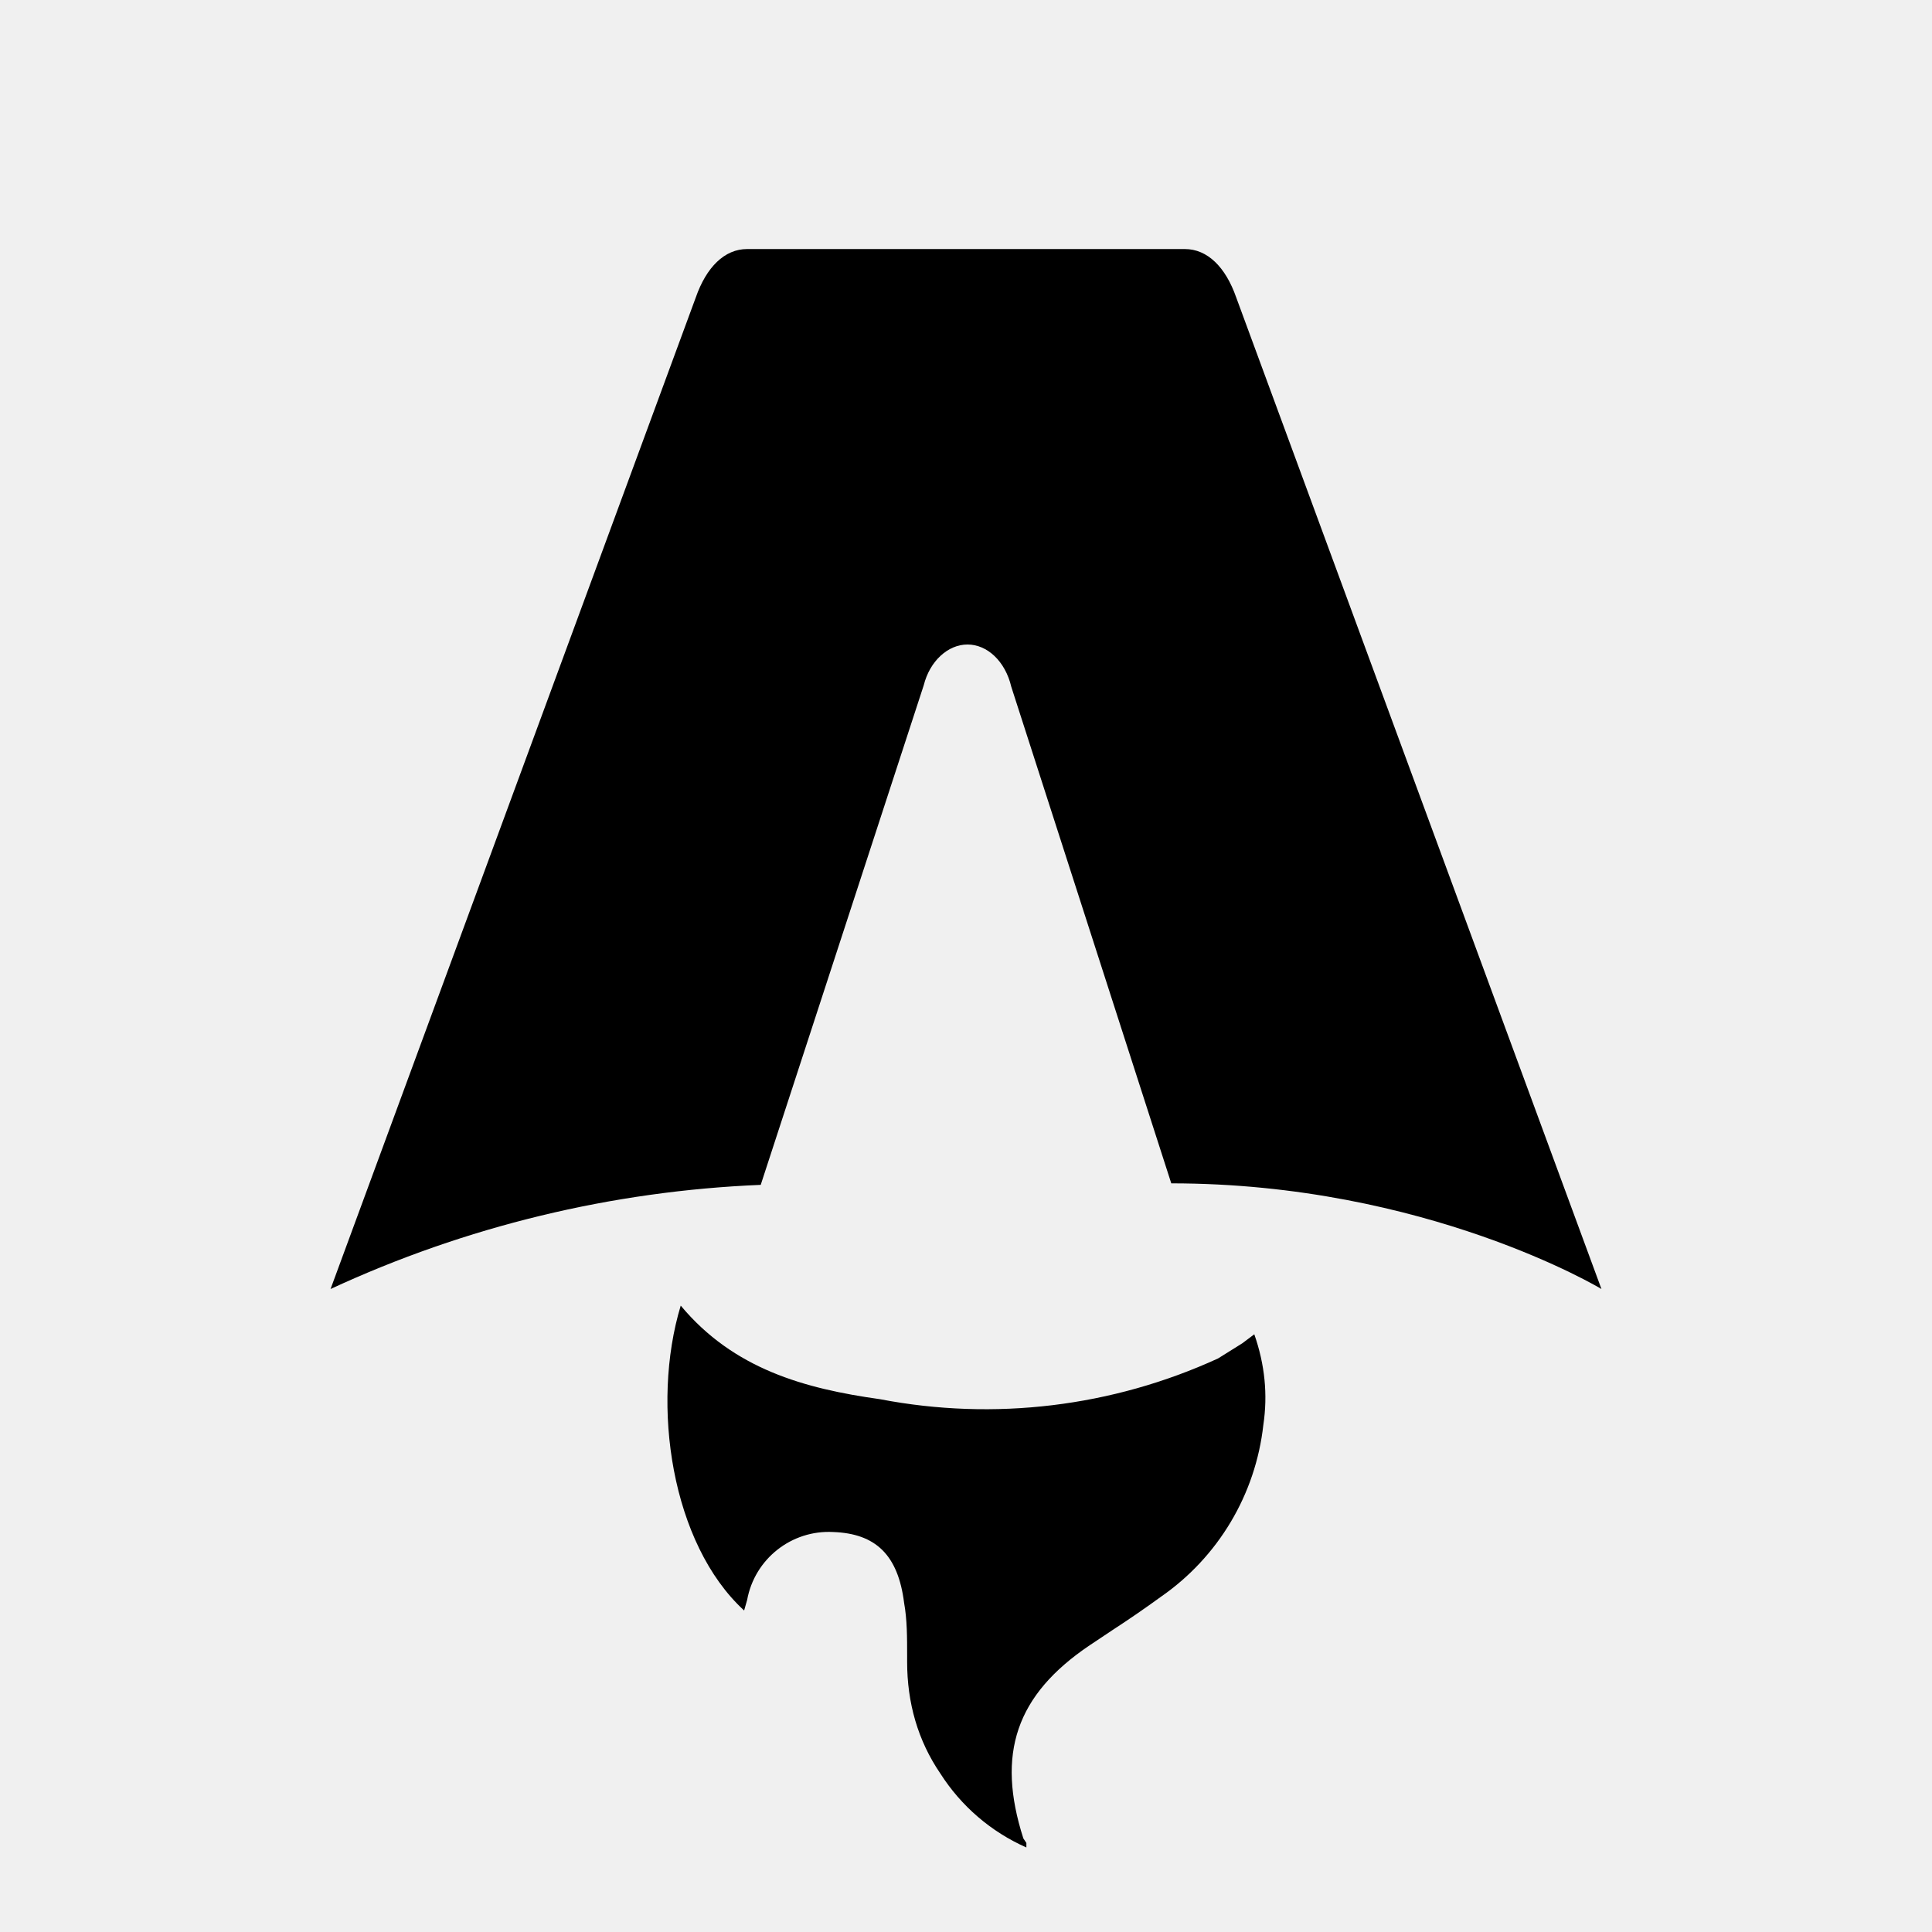
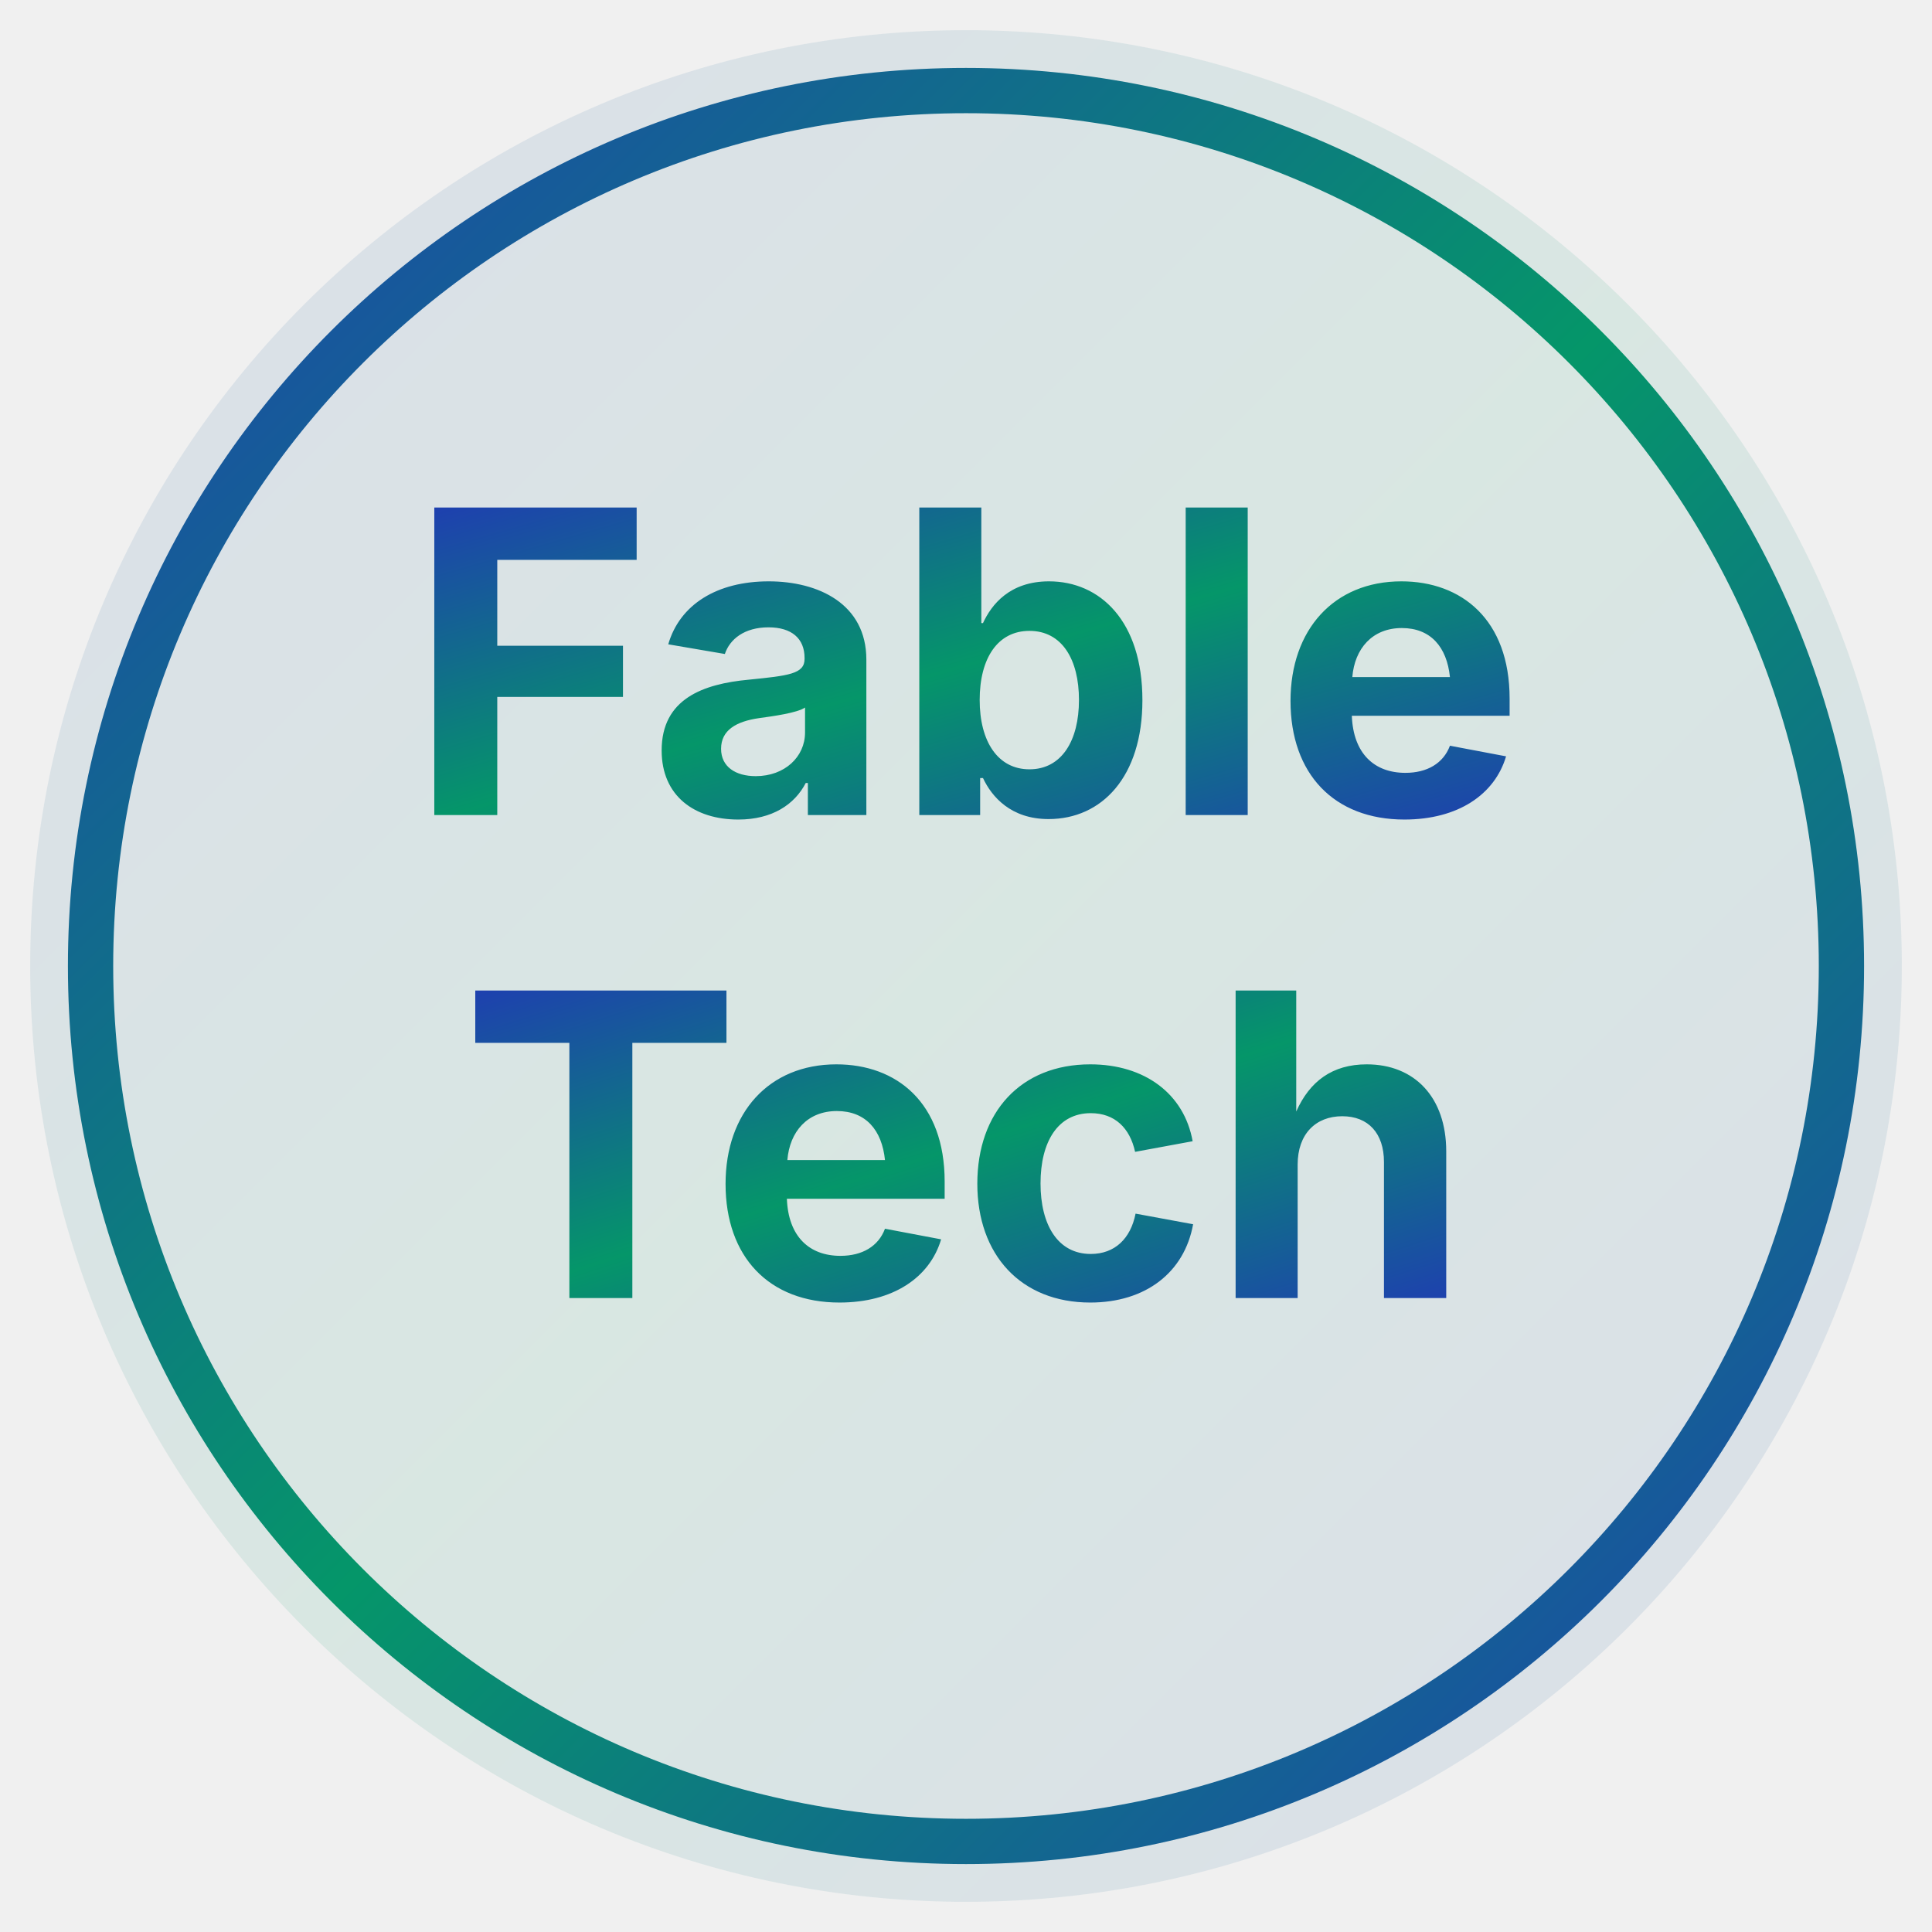
- <svg xmlns="http://www.w3.org/2000/svg" fill="none" viewBox="0 0 128 128">
-   <path d="M50.4 78.5a75.1 75.1 0 0 0-28.5 6.9l24.2-65.7c.7-2 1.9-3.2 3.4-3.2h29c1.5 0 2.7 1.2 3.4 3.2l24.2 65.7s-11.6-7-28.5-7L67 45.5c-.4-1.7-1.6-2.8-2.9-2.8-1.3 0-2.5 1.1-2.9 2.7L50.4 78.5Zm-1.1 28.2Zm-4.2-20.2c-2 6.6-.6 15.8 4.2 20.2a17.5 17.5 0 0 1 .2-.7 5.5 5.5 0 0 1 5.7-4.5c2.8.1 4.3 1.5 4.7 4.7.2 1.1.2 2.3.2 3.5v.4c0 2.7.7 5.2 2.2 7.4a13 13 0 0 0 5.7 4.9v-.3l-.2-.3c-1.8-5.6-.5-9.5 4.4-12.8l1.5-1a73 73 0 0 0 3.2-2.2 16 16 0 0 0 6.8-11.4c.3-2 .1-4-.6-6l-.8.6-1.6 1a37 37 0 0 1-22.4 2.7c-5-.7-9.7-2-13.2-6.2Z" />
-   <style>
-         path { fill: #000; }
-         @media (prefers-color-scheme: dark) {
-             path { fill: #FFF; }
-         }
-     </style>
+ <svg xmlns="http://www.w3.org/2000/svg" viewBox="0 0 128 128">
+   <defs>
+     <linearGradient id="faviconGrad" x1="0%" y1="0%" x2="100%" y2="100%">
+       <stop offset="0%" style="stop-color:#1e40af" />
+       <stop offset="50%" style="stop-color:#059669" />
+       <stop offset="100%" style="stop-color:#1e40af" />
+     </linearGradient>
+   </defs>
+   <circle cx="64" cy="64" r="62" fill="url(#faviconGrad)" opacity="0.1" />
+   <circle cx="64" cy="64" r="58" stroke="url(#faviconGrad)" stroke-width="3" fill="none" />
+   <text x="64" y="54" font-family="Inter, Arial, sans-serif" font-size="28" font-weight="700" text-anchor="middle" fill="url(#faviconGrad)">Fable</text>
+   <text x="64" y="86" font-family="Inter, Arial, sans-serif" font-size="28" font-weight="700" text-anchor="middle" fill="url(#faviconGrad)">Tech</text>
</svg>
